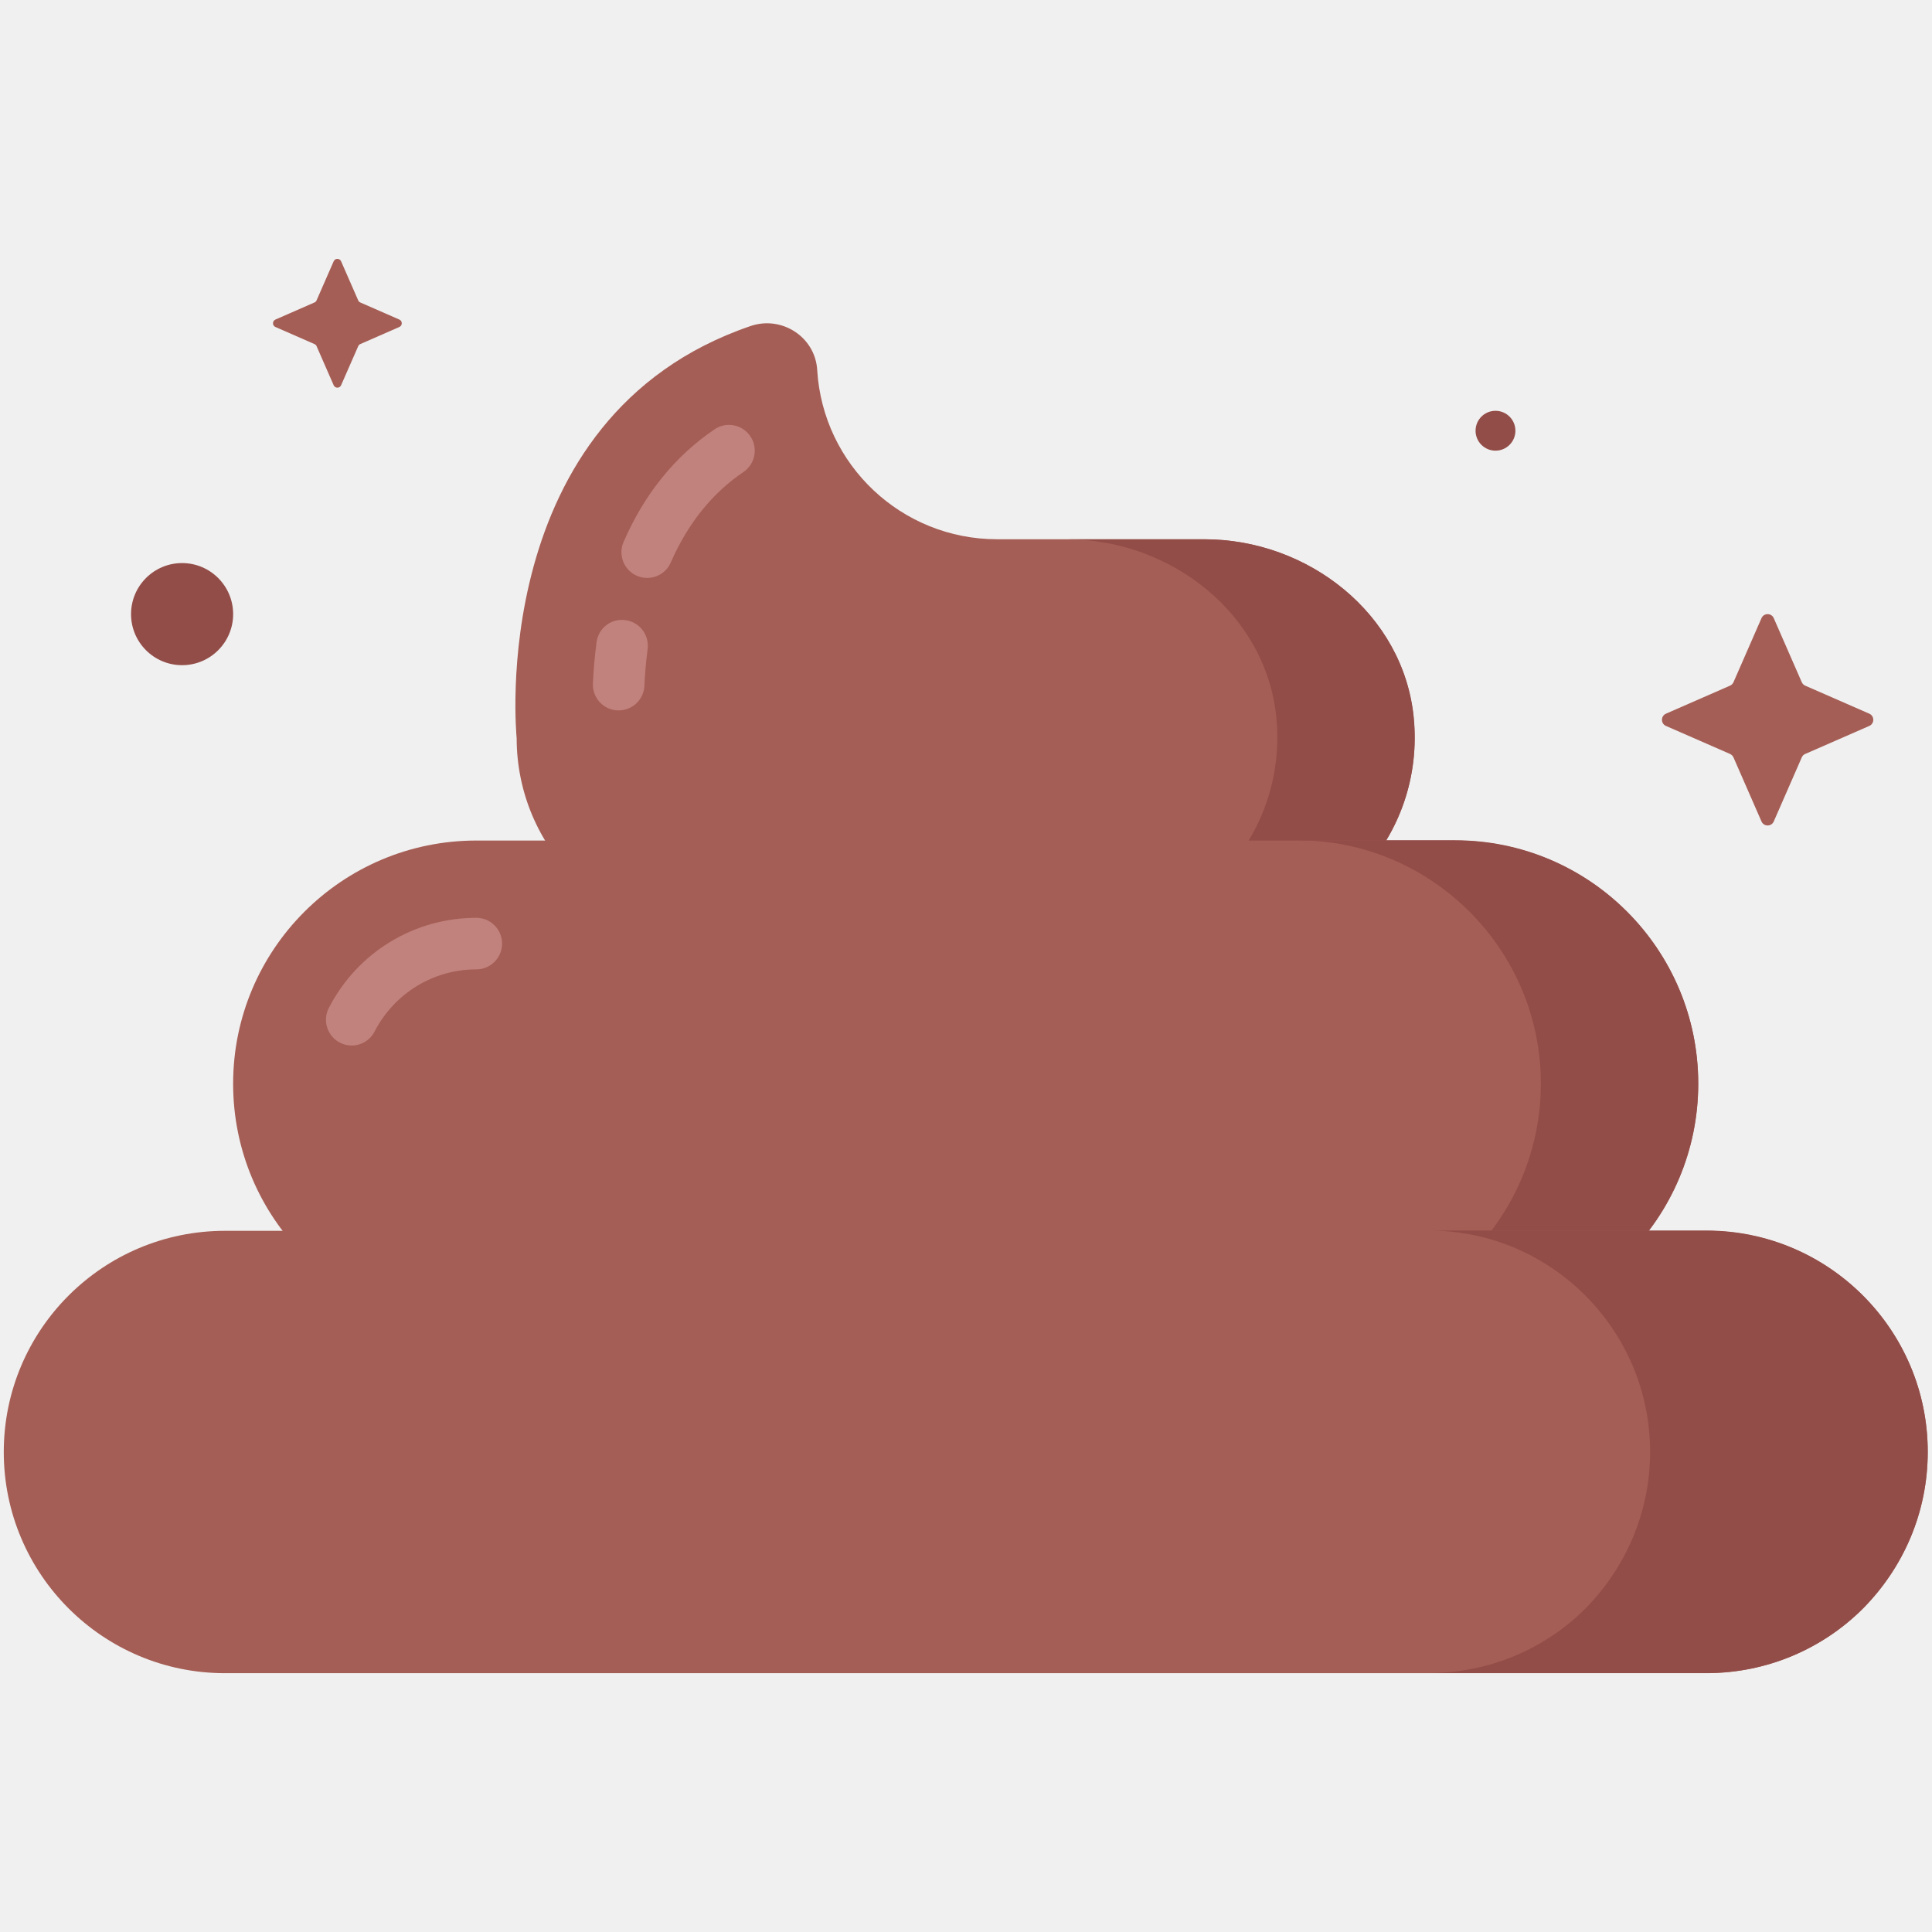
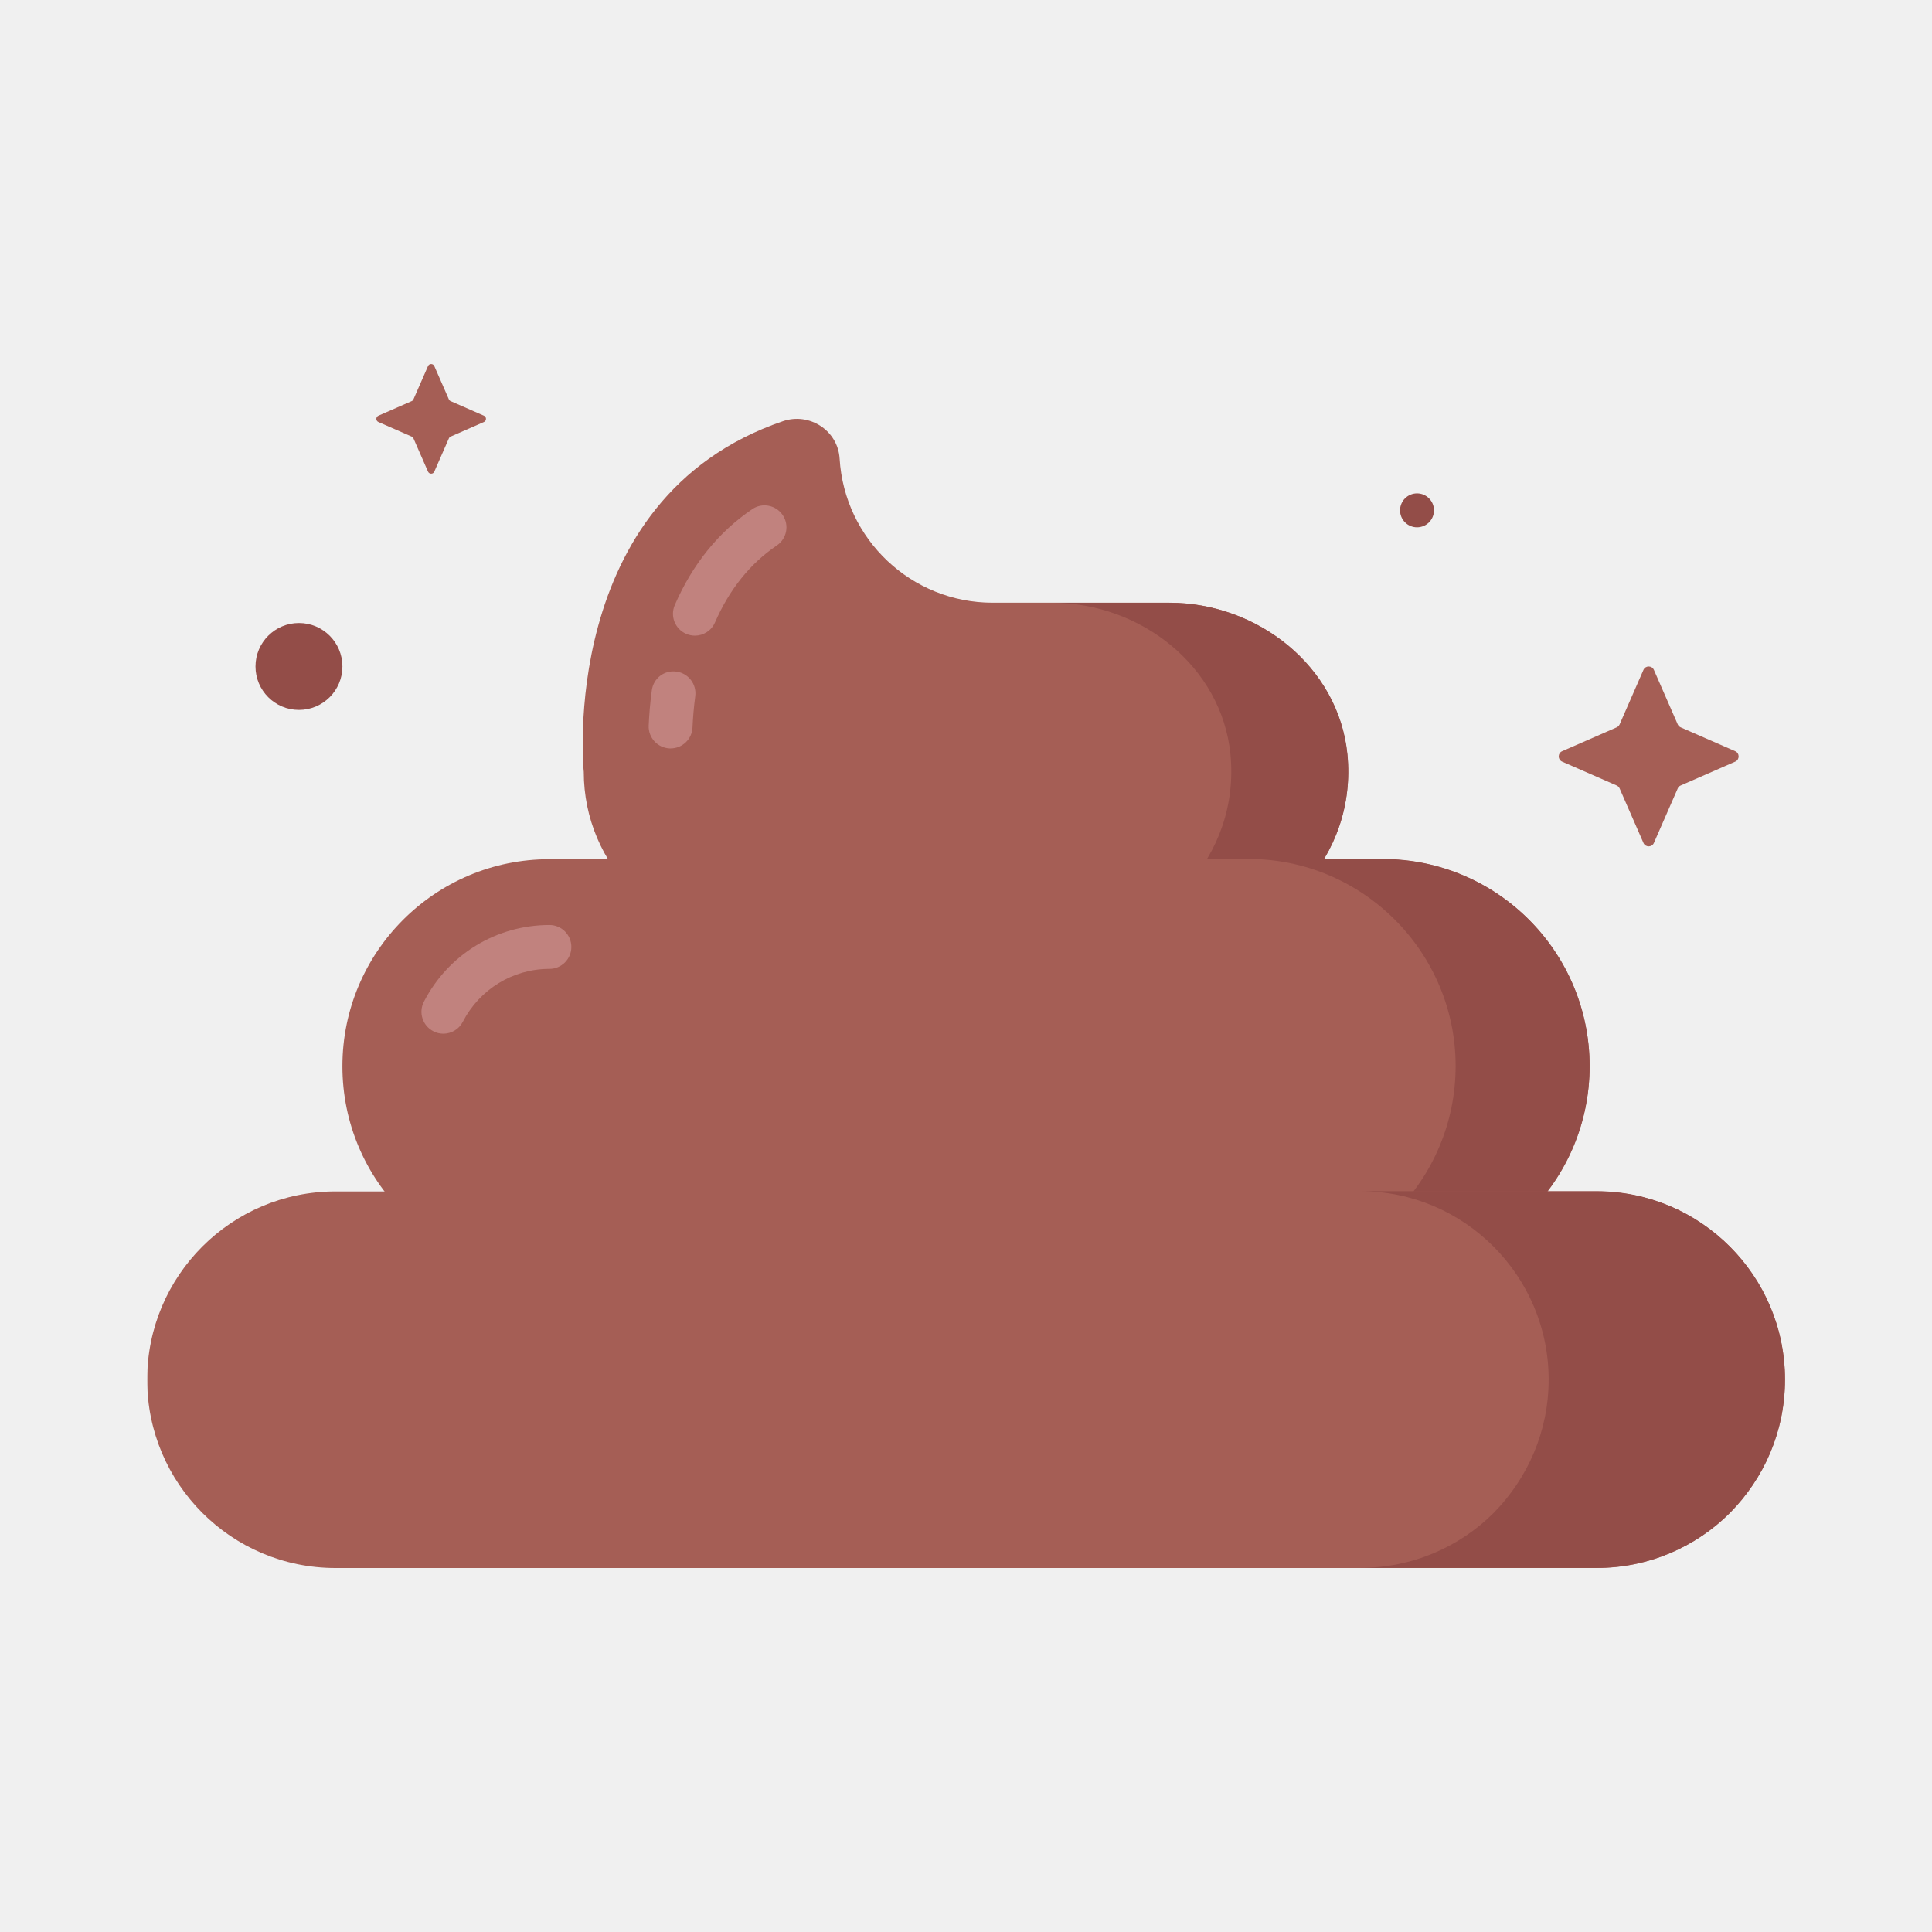
<svg xmlns="http://www.w3.org/2000/svg" width="512" height="512" viewBox="0 0 512 512" fill="none">
-   <g clip-path="url(#clip0_1211_659)">
-     <path d="M478.399 199.806L495.389 192.377C496.791 191.758 496.791 189.755 495.389 189.136L478.399 181.706C477.999 181.524 477.671 181.196 477.489 180.796L470.06 163.806C469.44 162.404 467.437 162.404 466.818 163.806L459.389 180.796C459.207 181.196 458.879 181.524 458.478 181.706L441.489 189.136C440.087 189.755 440.087 191.758 441.489 192.377L458.478 199.806C458.879 199.988 459.207 200.316 459.389 200.717L466.818 217.706C467.437 219.108 469.44 219.108 470.06 217.706L477.489 200.717C477.653 200.298 477.981 199.988 478.399 199.806Z" fill="#A55E55" />
-     <path d="M396.32 119.431C399.236 119.431 401.6 117.066 401.6 114.15C401.6 111.233 399.236 108.869 396.32 108.869C393.403 108.869 391.039 111.233 391.039 114.15C391.039 117.066 393.403 119.431 396.32 119.431Z" fill="#934D48" />
-     <path d="M95.474 91.188L105.835 86.653C106.691 86.271 106.691 85.051 105.835 84.687L95.474 80.153C95.219 80.043 95.019 79.843 94.928 79.606L90.394 69.245C90.011 68.39 88.791 68.39 88.427 69.245L83.893 79.606C83.784 79.862 83.584 80.062 83.347 80.153L72.986 84.687C72.13 85.069 72.13 86.289 72.986 86.653L83.347 91.188C83.602 91.297 83.802 91.497 83.893 91.734L88.427 102.095C88.81 102.951 90.03 102.951 90.394 102.095L94.928 91.752C95.037 91.497 95.237 91.297 95.474 91.188Z" fill="#A55E55" />
-     <path d="M48.256 176.28C55.728 176.28 61.786 170.222 61.786 162.75C61.786 155.278 55.728 149.221 48.256 149.221C40.784 149.221 34.727 155.278 34.727 162.75C34.727 170.222 40.784 176.28 48.256 176.28Z" fill="#934D48" />
-     <path d="M319.195 142.903H264.202C238.964 142.903 218.078 123.237 216.567 98.035C216.039 89.313 207.189 83.577 198.922 86.399C128.288 110.49 136.919 195.582 136.919 195.582C136.919 224.681 160.5 248.262 189.599 248.262H322.217C353.1 248.262 377.774 221.676 374.624 190.156C371.856 162.715 346.745 142.903 319.195 142.903Z" fill="#A55E55" />
-     <path d="M374.66 190.082C377.756 221.584 353.173 248.17 322.217 248.17H285.799C316.755 248.17 341.337 221.584 338.242 190.082C335.51 162.768 310.381 142.92 282.703 142.92H319.122C346.8 142.92 371.929 162.768 374.66 190.082Z" fill="#934D48" />
-     <path d="M385.616 351.673H126.242C90.643 351.673 61.781 322.811 61.781 287.212C61.781 251.613 90.643 222.751 126.242 222.751H385.598C421.198 222.751 450.059 251.613 450.059 287.212C450.059 322.811 421.216 351.673 385.616 351.673Z" fill="#A55E55" />
-     <path d="M450.043 287.139C450.043 304.984 442.76 321.19 431.106 332.844C419.452 344.498 403.427 351.6 385.582 351.6H343.883C361.546 351.6 377.752 344.498 389.406 332.844C401.06 321.19 408.344 304.984 408.344 287.139C408.344 251.631 379.391 222.678 343.883 222.678H385.582C421.273 222.678 450.043 251.631 450.043 287.139Z" fill="#934D48" />
-     <path d="M198.838 115.607C196.708 112.475 192.465 111.656 189.351 113.787C178.881 120.888 170.778 130.922 165.26 143.613C163.749 147.073 165.333 151.097 168.793 152.591C169.667 152.973 170.595 153.155 171.506 153.155C174.146 153.155 176.659 151.626 177.77 149.04C182.249 138.77 188.714 130.703 196.999 125.095C200.149 122.964 200.95 118.721 198.838 115.607Z" fill="#C1827E" />
-     <path d="M165.763 164.353C161.957 163.807 158.588 166.466 158.097 170.217C157.55 174.223 157.277 177.938 157.132 181.142C156.968 184.912 159.881 188.098 163.651 188.262H163.96C167.584 188.262 170.607 185.403 170.77 181.743C170.898 178.884 171.153 175.589 171.626 172.02C172.118 168.287 169.496 164.845 165.763 164.353Z" fill="#C1827E" />
-     <path d="M126.241 243.237C109.725 243.237 94.739 252.378 87.146 267.11C85.416 270.46 86.727 274.576 90.077 276.305C91.079 276.834 92.153 277.07 93.191 277.07C95.668 277.07 98.053 275.723 99.255 273.374C104.517 263.213 114.842 256.894 126.223 256.894C129.992 256.894 133.051 253.835 133.051 250.066C133.051 246.296 130.011 243.237 126.241 243.237Z" fill="#C1827E" />
-     <path d="M452.246 443.412H59.616C27.24 443.412 1 417.154 1 384.796C1 352.419 27.24 326.18 59.616 326.18H452.264C484.64 326.18 510.88 352.419 510.88 384.796C510.862 417.154 484.622 443.412 452.246 443.412Z" fill="#A55E55" />
-     <path d="M510.864 384.741C510.864 400.947 504.309 415.514 493.747 426.258C483.186 436.819 468.436 443.375 452.23 443.375H378.664C394.87 443.375 409.62 436.819 420.181 426.258C430.743 415.514 437.298 400.947 437.298 384.741C437.298 352.51 411.077 326.106 378.664 326.106H452.23C484.643 326.106 510.864 352.51 510.864 384.741Z" fill="#934D48" />
+   <mask id="mask0_1216_696" style="mask-type:luminance" maskUnits="userSpaceOnUse" x="39" y="96" width="435" height="320">
+     <path d="M474 96.144H39V415.855H474V96.144Z" fill="white" />
+   </mask>
+   <g mask="url(#mask0_1216_696)">
+     <path d="M445.394 208.163L459.857 201.839C461.05 201.312 461.05 199.607 459.857 199.08L445.394 192.755C445.053 192.601 444.774 192.321 444.619 191.981L438.295 177.518C437.767 176.324 436.062 176.324 435.535 177.518L429.211 191.981C429.056 192.321 428.777 192.601 428.435 192.755L413.973 199.08C412.78 199.607 412.78 201.312 413.973 201.839L428.435 208.163C428.777 208.318 429.056 208.598 429.211 208.939L435.535 223.401C436.062 224.595 437.767 224.595 438.295 223.401L444.619 208.939C444.759 208.582 445.038 208.318 445.394 208.163Z" fill="#A55E55" />
+     <path d="M375.527 139.743C378.009 139.743 380.022 137.729 380.022 135.247C380.022 132.764 378.009 130.751 375.527 130.751C373.044 130.751 371.031 132.764 371.031 135.247C371.031 137.729 373.044 139.743 375.527 139.743Z" fill="#934D48" />
+     <path d="M119.425 115.7L128.245 111.84C128.973 111.515 128.973 110.476 128.245 110.166L119.425 106.306C119.208 106.213 119.037 106.043 118.96 105.841L115.1 97.021C114.774 96.293 113.736 96.293 113.426 97.021L109.566 105.841C109.473 106.058 109.302 106.229 109.101 106.306L100.281 110.166C99.552 110.491 99.552 111.53 100.281 111.84L109.101 115.7C109.318 115.793 109.488 115.963 109.566 116.165L113.426 124.985C113.751 125.714 114.79 125.714 115.1 124.985L118.96 116.18C119.053 115.963 119.223 115.793 119.425 115.7Z" fill="#A55E55" />
+     <path d="M79.228 188.137C85.589 188.137 90.746 182.98 90.746 176.619C90.746 170.258 85.589 165.102 79.228 165.102C72.867 165.102 67.711 170.258 67.711 176.619C67.711 182.98 72.867 188.137 79.228 188.137Z" fill="#934D48" />
+     <path d="M309.872 159.723H263.058C241.573 159.723 223.794 142.982 222.507 121.529C222.058 114.104 214.524 109.221 207.487 111.623C147.358 132.131 154.705 204.568 154.705 204.568C154.705 229.339 174.779 249.413 199.55 249.413H312.444C338.734 249.413 359.738 226.781 357.057 199.949C354.701 176.589 333.324 159.723 309.872 159.723Z" fill="#A55E55" />
+     <path d="M357.085 199.886C359.721 226.703 338.794 249.335 312.442 249.335H281.44C307.792 249.335 328.718 226.703 326.083 199.886C323.758 176.634 302.366 159.738 278.805 159.738H309.807C333.369 159.738 354.76 176.634 357.085 199.886Z" fill="#934D48" />
+     <path d="M366.414 337.443H145.616C115.312 337.443 90.742 312.874 90.742 282.57C90.742 252.265 115.312 227.696 145.616 227.696H366.398C396.704 227.696 421.272 252.265 421.272 282.57C421.272 312.874 396.719 337.443 366.414 337.443Z" fill="#A55E55" />
+     <path d="M421.254 282.508C421.254 297.699 415.054 311.494 405.133 321.415C395.213 331.336 381.571 337.381 366.38 337.381H330.883C345.919 337.381 359.715 331.336 369.635 321.415C379.556 311.494 385.757 297.699 385.757 282.508C385.757 252.281 361.11 227.634 330.883 227.634H366.38C396.763 227.634 421.254 252.281 421.254 282.508Z" fill="#934D48" />
+     <path d="M207.415 136.488C205.602 133.821 201.99 133.124 199.339 134.938C190.426 140.983 183.528 149.525 178.831 160.328C177.545 163.274 178.893 166.699 181.839 167.971C182.583 168.296 183.373 168.451 184.148 168.451C186.395 168.451 188.535 167.149 189.48 164.948C193.293 156.206 198.797 149.338 205.85 144.564C208.531 142.75 209.213 139.138 207.415 136.488Z" fill="#C1827E" />
+     <path d="M179.259 177.983C176.019 177.519 173.151 179.782 172.733 182.975C172.268 186.385 172.035 189.548 171.912 192.275C171.772 195.485 174.252 198.197 177.461 198.336H177.724C180.809 198.336 183.383 195.903 183.522 192.787C183.63 190.353 183.848 187.548 184.25 184.51C184.669 181.332 182.437 178.402 179.259 177.983Z" fill="#C1827E" />
+     <path d="M145.618 245.135C131.558 245.135 118.801 252.917 112.337 265.458C110.864 268.309 111.98 271.813 114.833 273.285C115.685 273.735 116.6 273.936 117.483 273.936C119.591 273.936 121.622 272.79 122.645 270.79C127.125 262.14 135.914 256.761 145.602 256.761C148.811 256.761 151.415 254.157 151.415 250.949C151.415 247.739 148.827 245.135 145.618 245.135Z" fill="#C1827E" />
+     <path d="M423.133 415.539H88.898C61.337 415.539 39 393.186 39 365.64C39 338.079 61.337 315.742 88.898 315.742H423.148C450.709 315.742 473.047 338.079 473.047 365.64C473.031 393.186 450.694 415.539 423.133 415.539Z" fill="#A55E55" />
+     <path d="M473.03 365.594C473.03 379.389 467.45 391.79 458.459 400.936C449.469 409.926 436.913 415.507 423.117 415.507H360.492C374.288 415.507 386.844 409.926 395.834 400.936C404.826 391.79 410.406 379.389 410.406 365.594C410.406 338.156 388.084 315.679 360.492 315.679H423.117C450.709 315.679 473.03 338.156 473.03 365.594Z" fill="#934D48" />
  </g>
-   <defs>
-     <clipPath id="clip0_1211_659">
-       <rect width="511" height="375.568" fill="white" transform="translate(1 68.2158)" />
-     </clipPath>
-   </defs>
</svg>
